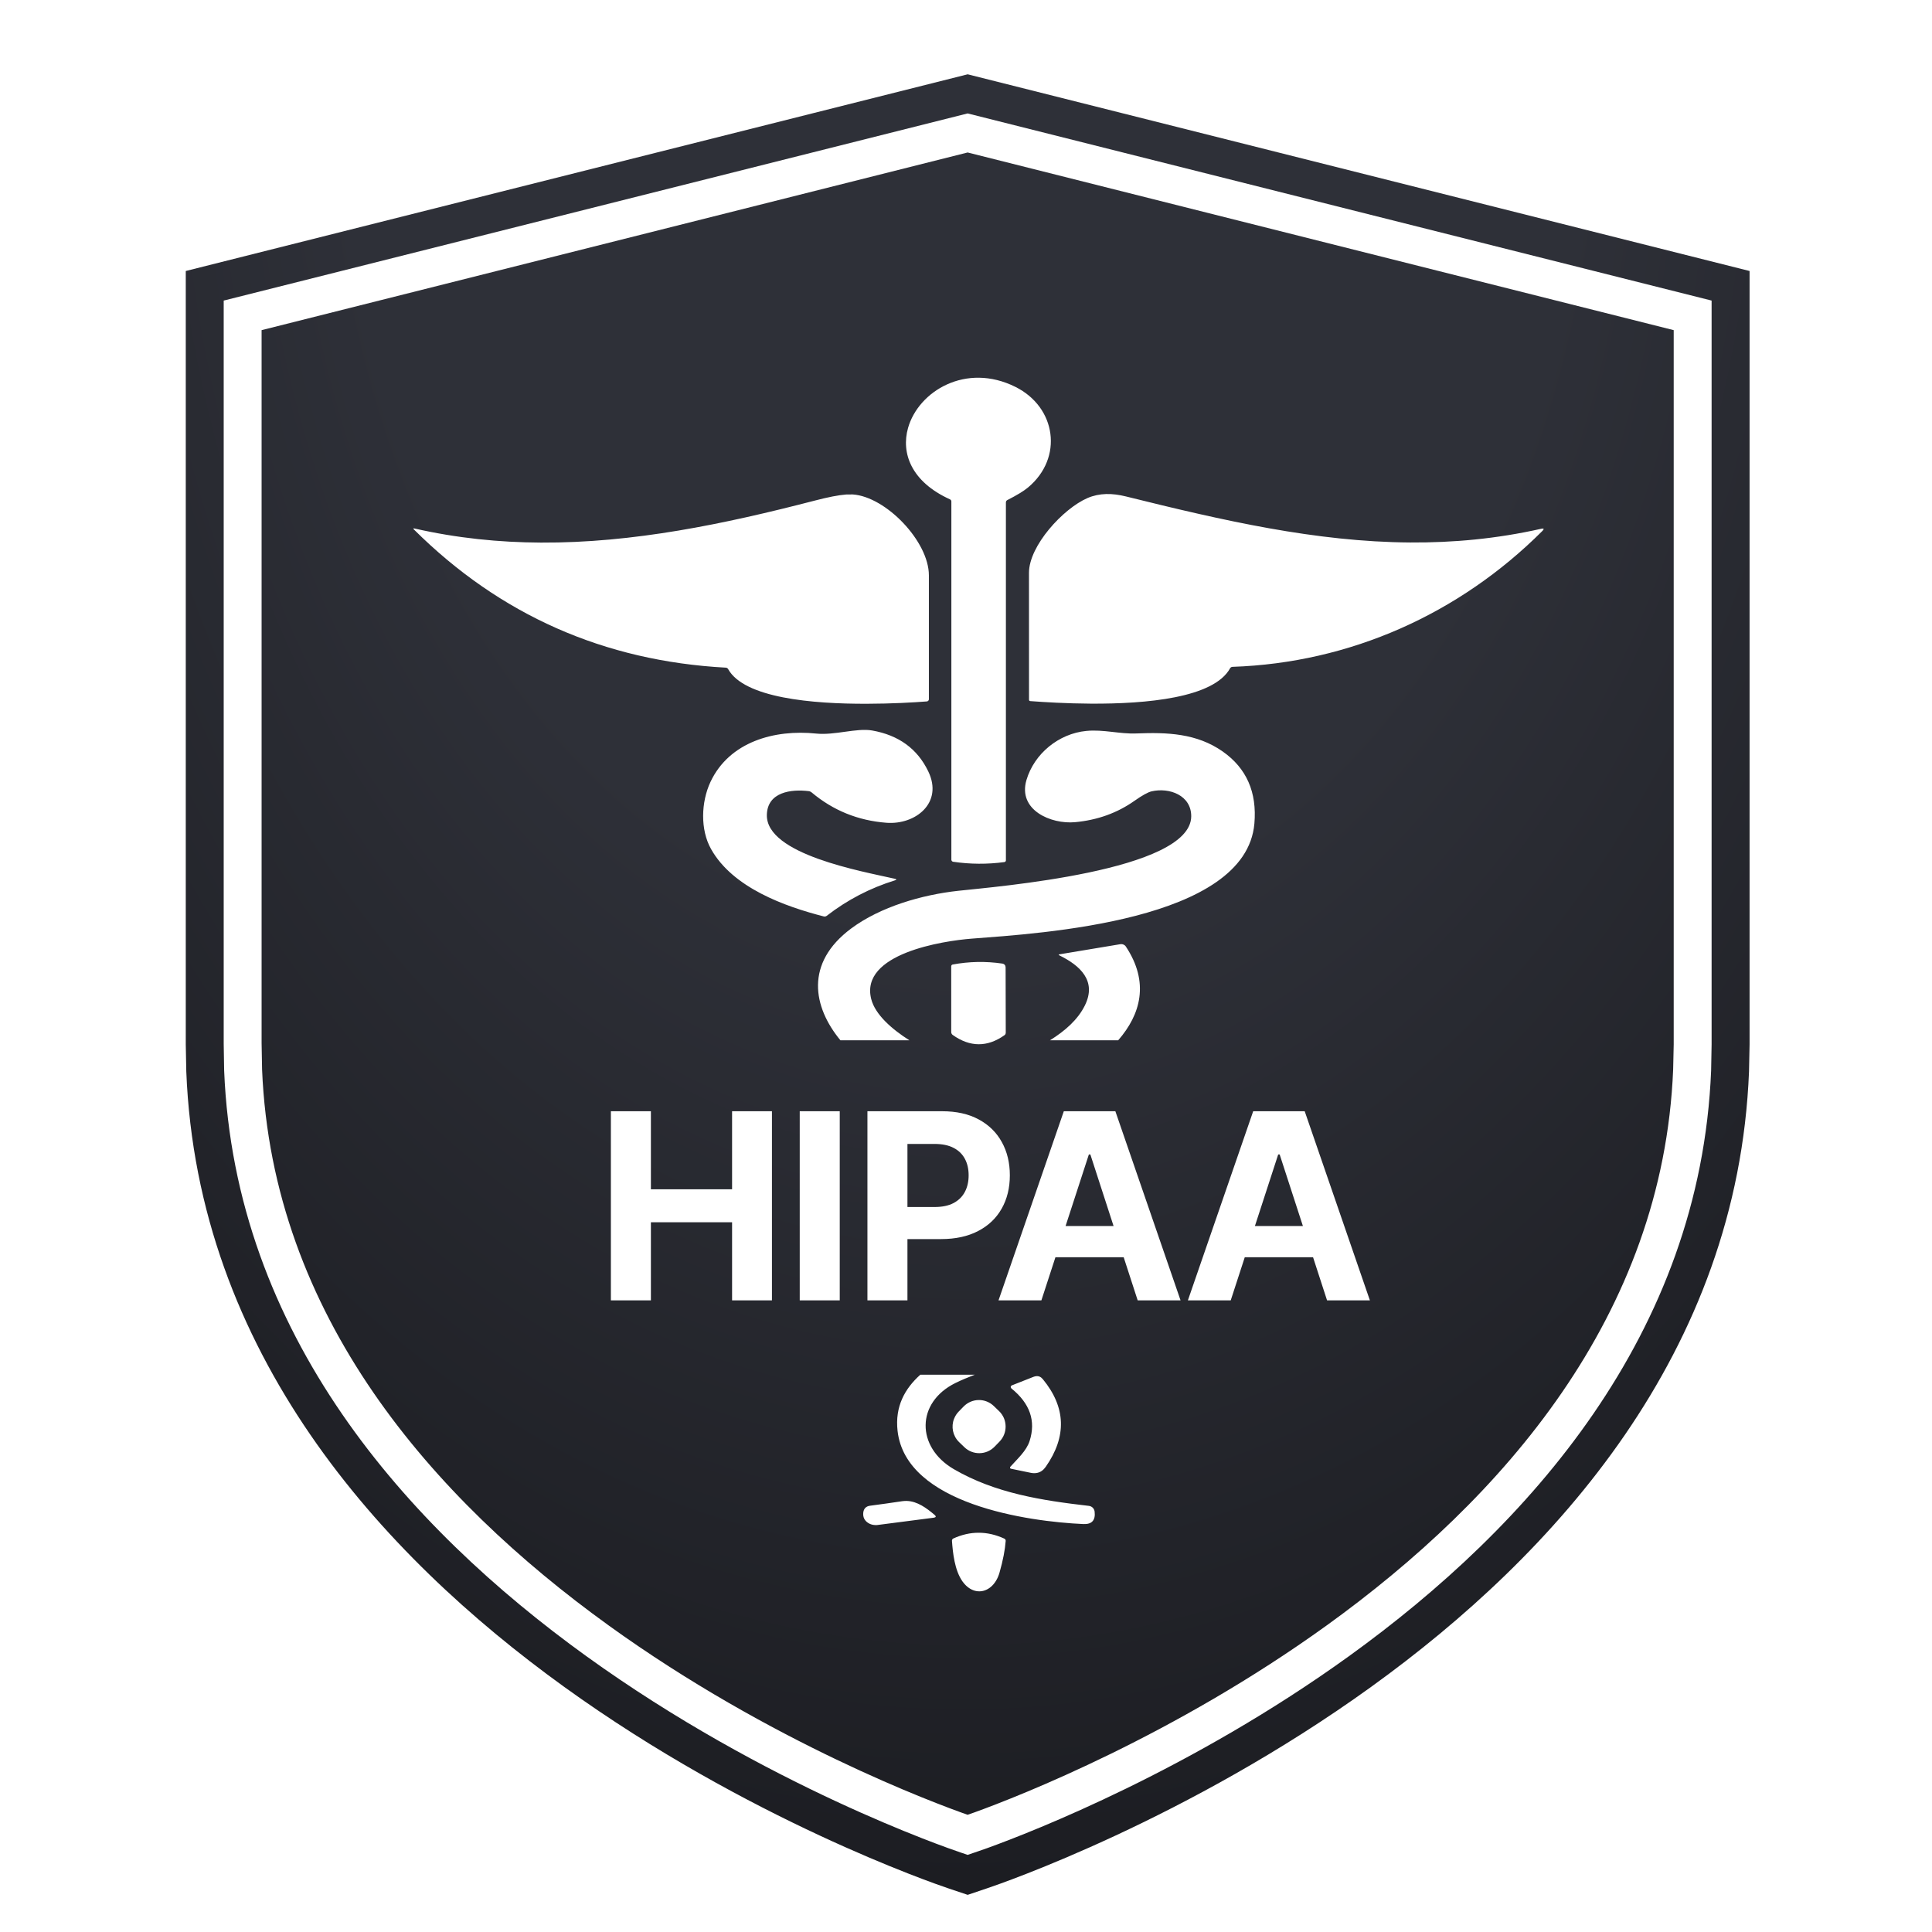
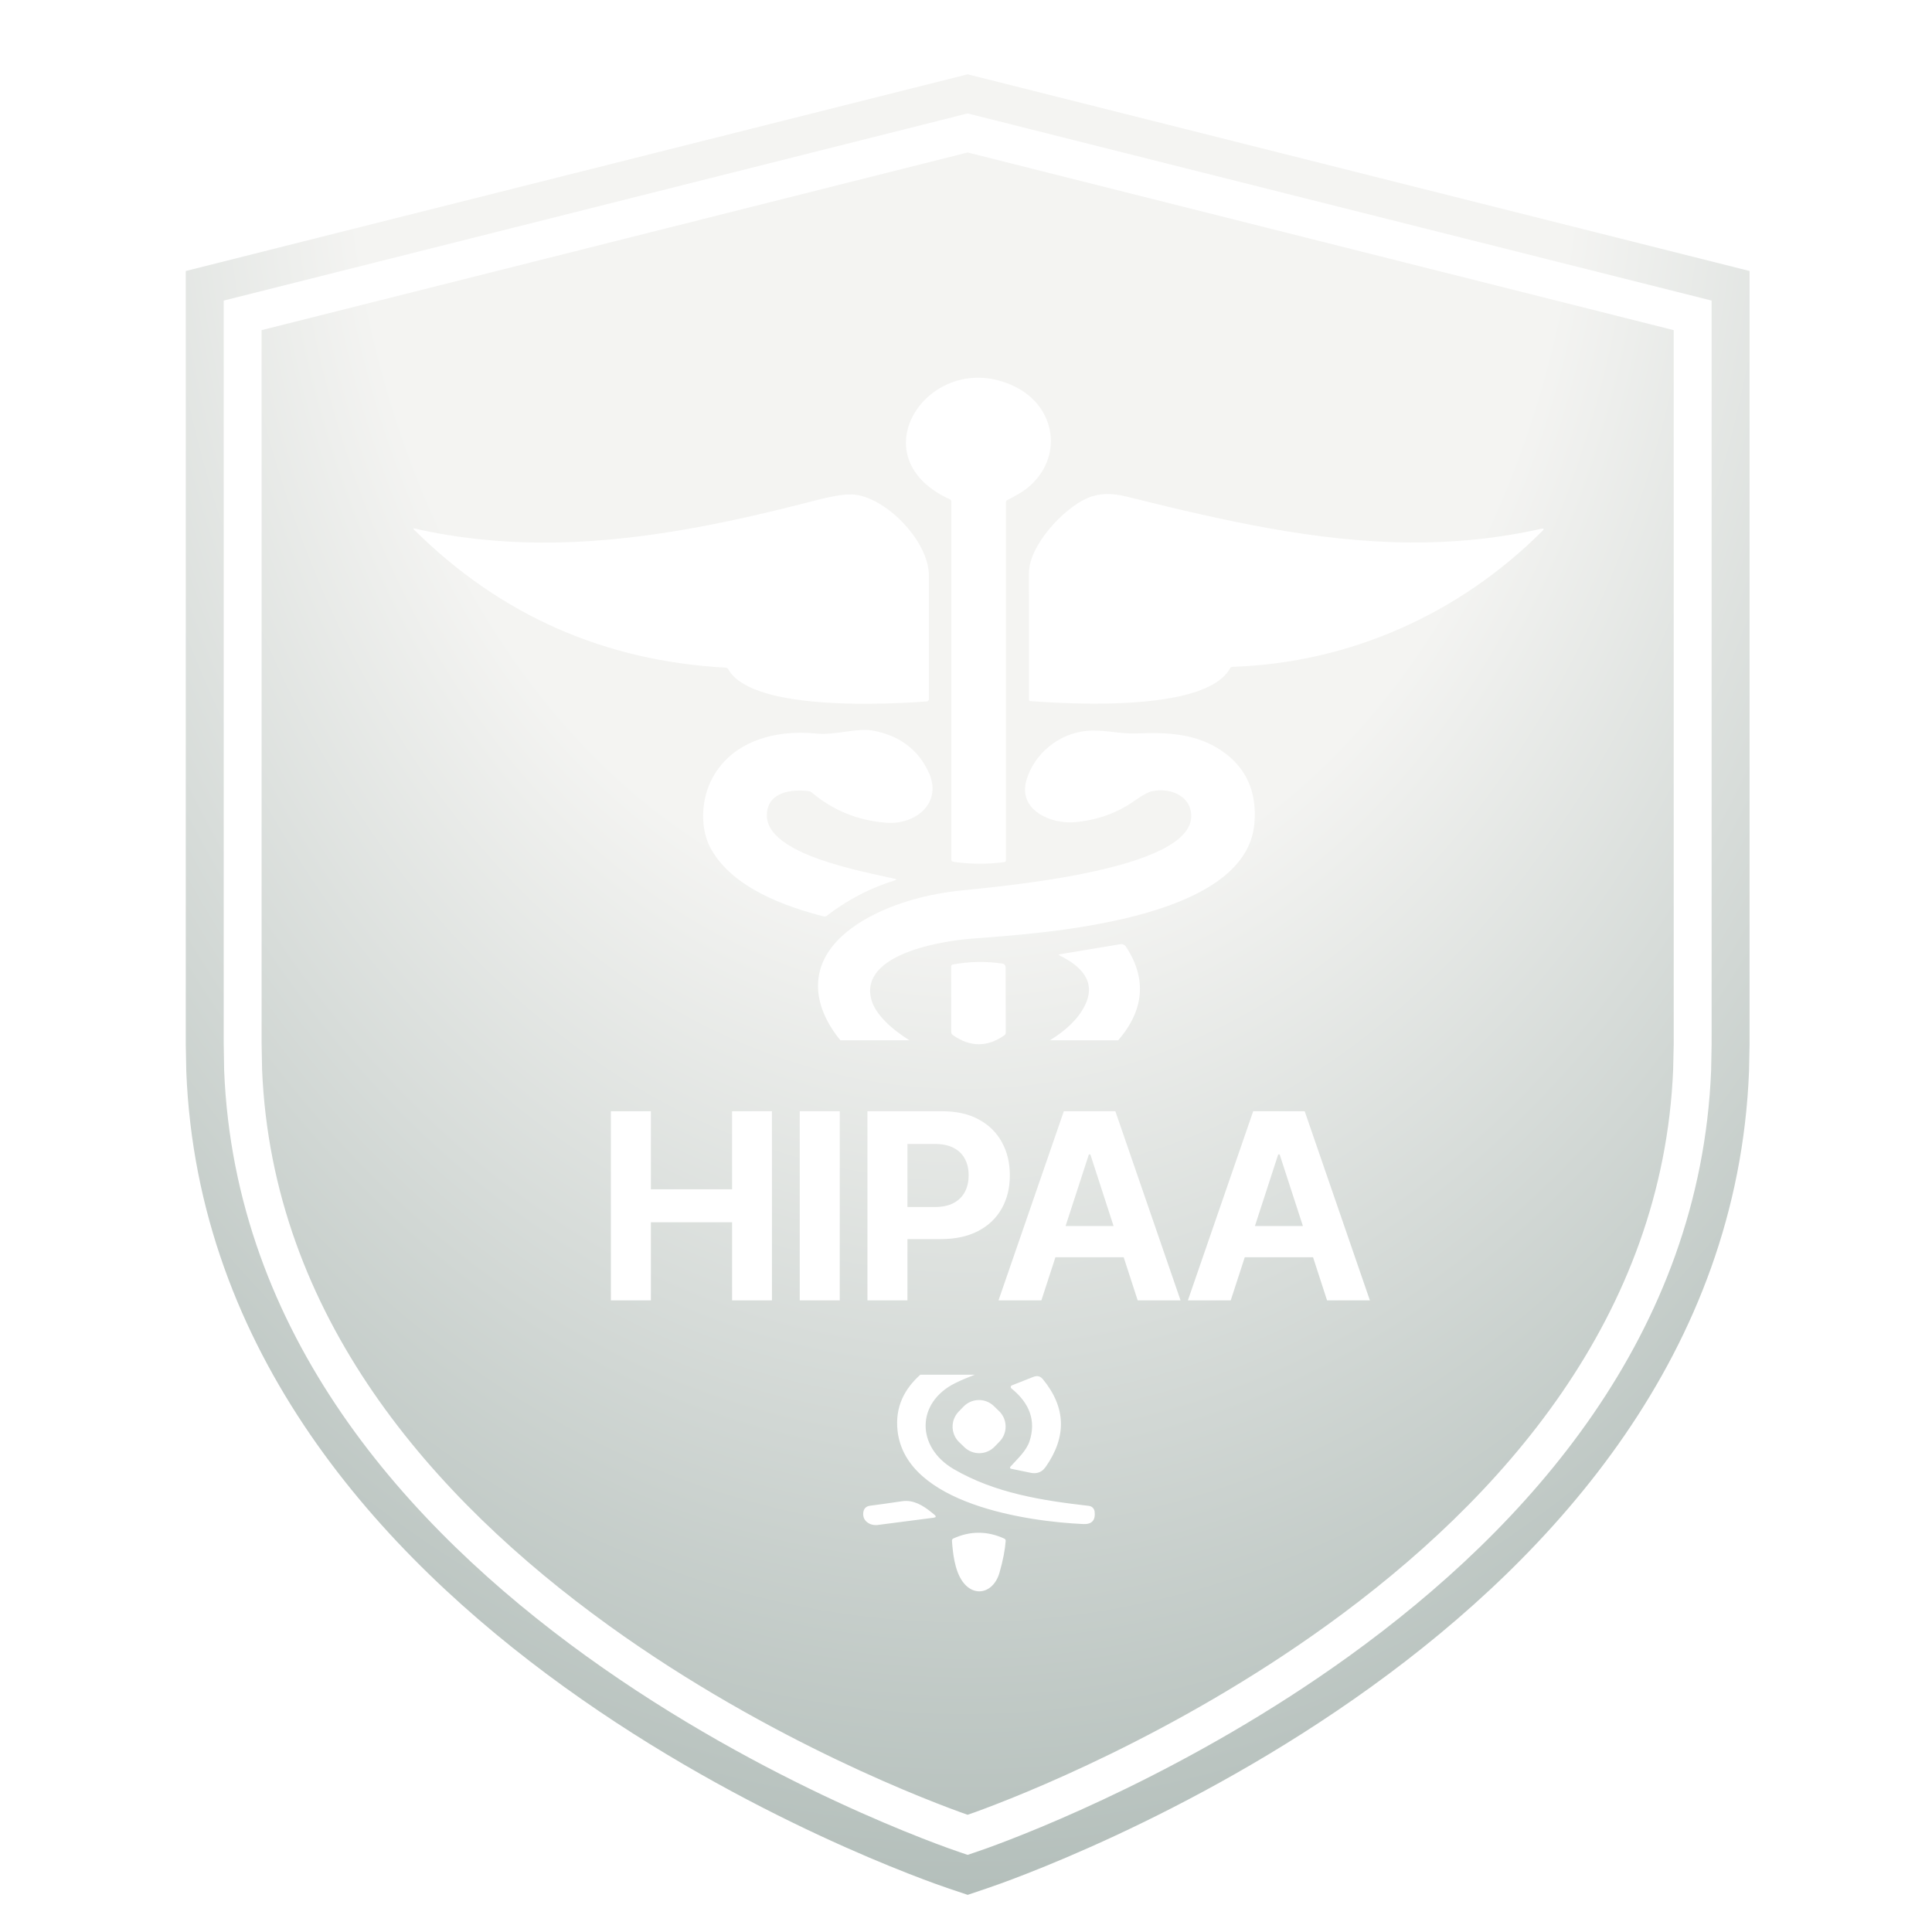
<svg xmlns="http://www.w3.org/2000/svg" width="52" height="52" viewBox="0 0 52 52" fill="none">
  <path d="M47.09 7.294V28.11L47.075 28.838C46.478 43.974 27.381 50.551 26.556 50.828L26.045 51L25.533 50.828C24.703 50.549 5.61 43.97 5.014 28.837L5 28.11V7.294L26.045 2L47.09 7.294ZM6.021 8.09V28.091L6.033 28.812C6.319 35.912 10.941 41.085 15.783 44.577C20.613 48.061 25.483 49.735 25.858 49.861L26.044 49.924L26.23 49.861L26.573 49.742C27.822 49.29 32.078 47.626 36.305 44.578C41.147 41.086 45.768 35.914 46.055 28.814L46.068 28.111V8.09L26.044 3.053L6.021 8.09ZM45.048 8.886V28.111L45.033 28.787C44.76 35.422 40.439 40.337 35.707 43.749C31.601 46.71 27.455 48.336 26.235 48.778L26.043 48.845C25.16 48.535 20.749 46.899 16.381 43.748C11.649 40.335 7.327 35.42 7.054 28.786L7.041 28.073V8.886L26.044 4.104L45.048 8.886ZM26.344 41.254C26.115 41.253 25.886 41.305 25.658 41.409C25.647 41.414 25.637 41.423 25.631 41.434C25.625 41.444 25.621 41.458 25.622 41.471C25.645 41.789 25.692 42.263 25.906 42.565C26.029 42.737 26.18 42.82 26.326 42.83C26.571 42.848 26.808 42.659 26.902 42.327C26.996 41.997 27.051 41.712 27.068 41.476C27.069 41.463 27.067 41.45 27.061 41.438C27.054 41.427 27.043 41.418 27.031 41.412C26.802 41.307 26.573 41.254 26.344 41.254ZM24.283 40.405C23.983 40.45 23.693 40.491 23.416 40.527C23.309 40.542 23.248 40.604 23.235 40.712C23.222 40.836 23.269 40.931 23.376 40.996C23.429 41.028 23.49 41.045 23.551 41.047C23.571 41.048 23.593 41.049 23.613 41.046L25.126 40.85C25.196 40.841 25.204 40.814 25.15 40.769C24.936 40.589 24.691 40.407 24.407 40.398C24.367 40.397 24.325 40.399 24.283 40.405ZM24.771 37C24.353 37.375 24.085 37.856 24.158 38.511C24.38 40.487 27.668 40.954 29.16 41.02C29.388 41.03 29.489 40.918 29.462 40.685C29.457 40.646 29.44 40.609 29.412 40.581C29.384 40.553 29.348 40.536 29.309 40.531C28.047 40.386 26.785 40.191 25.671 39.542C24.654 38.949 24.652 37.747 25.717 37.223C25.869 37.148 26.047 37.074 26.238 37H24.771ZM27.816 37.058L27.233 37.288C27.226 37.291 27.219 37.296 27.214 37.303C27.209 37.309 27.205 37.317 27.204 37.325C27.203 37.333 27.204 37.342 27.207 37.35C27.21 37.357 27.215 37.364 27.221 37.369C27.721 37.772 27.885 38.244 27.712 38.785C27.626 39.053 27.384 39.264 27.192 39.48C27.189 39.483 27.187 39.489 27.186 39.494C27.185 39.499 27.185 39.506 27.186 39.511C27.188 39.516 27.191 39.521 27.195 39.524C27.199 39.528 27.205 39.53 27.21 39.531L27.743 39.641C27.807 39.654 27.866 39.654 27.919 39.642C28.008 39.623 28.083 39.569 28.145 39.481C28.716 38.665 28.691 37.879 28.069 37.122C28.018 37.059 27.957 37.032 27.888 37.04C27.865 37.042 27.841 37.048 27.816 37.058ZM26.341 37.682C26.188 37.684 26.043 37.747 25.936 37.856L25.803 37.993C25.75 38.047 25.709 38.112 25.681 38.182C25.68 38.184 25.678 38.187 25.678 38.188C25.596 38.398 25.642 38.645 25.812 38.812L25.955 38.95C26.183 39.171 26.547 39.166 26.769 38.938L26.902 38.801C26.957 38.744 26.999 38.679 27.026 38.609C27.054 38.539 27.067 38.463 27.066 38.388C27.065 38.312 27.049 38.237 27.02 38.168C26.99 38.099 26.947 38.036 26.893 37.983L26.75 37.845C26.641 37.739 26.493 37.679 26.341 37.682ZM16.442 29.909V35H17.519V32.898H19.704V35H20.777V29.909H19.704V32.01H17.519V29.909H16.442ZM21.525 29.909V35H22.602V29.909H21.525ZM23.347 29.909V35H24.424V33.35H25.328C25.719 33.35 26.052 33.277 26.327 33.133C26.604 32.989 26.815 32.788 26.961 32.529C27.107 32.271 27.18 31.972 27.18 31.634C27.18 31.296 27.108 30.998 26.964 30.739C26.821 30.479 26.614 30.276 26.343 30.13C26.071 29.982 25.742 29.909 25.355 29.909H23.347ZM28.633 29.909L26.875 35H28.029L28.407 33.839H30.244L30.621 35H31.775L30.02 29.909H28.633ZM33.73 29.909L31.972 35H33.125L33.503 33.839H35.341L35.718 35H36.871L35.116 29.909H33.73ZM34.442 31.072L35.068 32.999H33.776L34.403 31.072H34.442ZM29.347 31.072L29.972 32.999H28.68L29.307 31.072H29.347ZM25.149 30.789C25.358 30.789 25.53 30.824 25.666 30.895C25.802 30.965 25.903 31.064 25.97 31.191C26.038 31.317 26.071 31.465 26.071 31.634C26.071 31.801 26.038 31.95 25.97 32.079C25.903 32.207 25.802 32.307 25.666 32.38C25.532 32.451 25.361 32.487 25.154 32.487H24.424V30.789H25.149ZM26.979 25.935C26.53 25.869 26.084 25.878 25.642 25.96C25.631 25.962 25.62 25.968 25.613 25.977C25.606 25.985 25.603 25.997 25.602 26.008V27.777C25.603 27.793 25.606 27.809 25.613 27.822C25.62 27.836 25.631 27.848 25.644 27.857C26.109 28.187 26.574 28.189 27.035 27.863C27.046 27.856 27.055 27.845 27.061 27.833C27.067 27.821 27.07 27.807 27.07 27.794L27.066 26.036C27.066 26.012 27.058 25.987 27.042 25.969C27.026 25.95 27.003 25.938 26.979 25.935ZM29.239 19.673C28.497 19.744 27.837 20.284 27.627 20.995C27.39 21.803 28.286 22.189 28.936 22.129C29.537 22.073 30.07 21.882 30.533 21.555C30.742 21.408 30.897 21.322 30.995 21.299C31.471 21.189 32.066 21.404 32.062 21.974C32.047 23.445 26.806 23.864 25.782 23.977C24.814 24.084 23.699 24.404 22.91 24.99C21.655 25.924 21.88 27.102 22.62 28H24.477C24.007 27.702 23.557 27.311 23.449 26.89C23.137 25.664 25.388 25.323 26.148 25.264C28.018 25.12 33.533 24.798 33.762 22.167C33.835 21.324 33.551 20.677 32.91 20.227C32.209 19.735 31.413 19.708 30.585 19.741C30.135 19.759 29.699 19.628 29.239 19.673ZM28.521 25.685C28.488 25.69 28.486 25.7 28.517 25.716C29.066 25.985 29.529 26.399 29.198 27.065C29.011 27.442 28.67 27.745 28.259 28H30.096C30.7 27.306 30.945 26.443 30.301 25.474C30.286 25.451 30.264 25.434 30.239 25.423C30.215 25.412 30.187 25.408 30.16 25.412L28.521 25.685ZM23.473 19.661C23.057 19.588 22.463 19.796 21.967 19.744C20.843 19.627 19.631 19.965 19.123 21.044C18.868 21.589 18.845 22.332 19.138 22.852C19.724 23.898 21.129 24.398 22.168 24.665C22.183 24.669 22.198 24.67 22.213 24.667C22.227 24.664 22.241 24.657 22.253 24.648C22.806 24.22 23.418 23.902 24.086 23.695C24.138 23.679 24.137 23.664 24.084 23.652C23.207 23.452 20.617 22.998 20.64 21.933C20.653 21.314 21.301 21.235 21.769 21.294C21.796 21.297 21.822 21.309 21.844 21.327C22.424 21.815 23.097 22.087 23.86 22.145C24.642 22.204 25.394 21.608 24.984 20.761C24.692 20.154 24.188 19.787 23.473 19.661ZM27.33 10.413C25.998 9.749 24.72 10.53 24.44 11.519C24.249 12.194 24.525 12.967 25.569 13.44C25.58 13.445 25.59 13.454 25.597 13.464C25.603 13.474 25.606 13.486 25.606 13.498V23.14C25.607 23.153 25.612 23.166 25.62 23.176C25.629 23.186 25.641 23.192 25.653 23.194C26.112 23.262 26.573 23.265 27.033 23.203C27.044 23.201 27.055 23.196 27.062 23.188C27.07 23.179 27.074 23.168 27.074 23.157V13.521C27.074 13.508 27.078 13.496 27.084 13.485C27.09 13.475 27.1 13.466 27.11 13.461C27.371 13.328 27.558 13.214 27.67 13.12C28.149 12.72 28.338 12.181 28.271 11.674C28.205 11.165 27.881 10.688 27.33 10.413ZM22.771 13.31C22.568 13.326 22.287 13.38 21.928 13.474C19.489 14.107 17.035 14.617 14.558 14.604C13.432 14.598 12.301 14.485 11.164 14.226C11.154 14.223 11.146 14.222 11.14 14.222H11.138C11.12 14.222 11.122 14.234 11.145 14.256C13.46 16.554 16.258 17.792 19.536 17.97C19.549 17.971 19.562 17.975 19.572 17.981C19.583 17.988 19.592 17.998 19.598 18.009C20.031 18.788 21.866 18.947 23.335 18.942C24.003 18.941 24.596 18.906 24.946 18.879C24.961 18.878 24.975 18.871 24.985 18.86C24.995 18.85 25.001 18.835 25.001 18.82C25.003 17.703 25.003 16.59 25.001 15.483C24.999 14.57 23.844 13.368 22.951 13.308H22.948L22.771 13.31ZM29.771 13.297C29.598 13.302 29.431 13.336 29.27 13.405C28.614 13.689 27.696 14.688 27.695 15.416C27.696 16.557 27.696 17.697 27.696 18.835C27.696 18.844 27.699 18.853 27.705 18.859C27.711 18.866 27.72 18.869 27.729 18.87C28.096 18.898 28.698 18.935 29.369 18.939C30.846 18.946 32.667 18.788 33.108 17.987C33.114 17.976 33.124 17.966 33.135 17.959C33.146 17.952 33.159 17.949 33.172 17.948C36.334 17.842 39.278 16.524 41.512 14.292C41.555 14.248 41.559 14.226 41.523 14.227C41.512 14.226 41.497 14.229 41.477 14.233C40.282 14.502 39.114 14.608 37.957 14.601C35.412 14.584 32.919 14.011 30.305 13.362C30.122 13.317 29.944 13.292 29.771 13.297Z" fill="url(#paint0_radial_8228_117015)" />
  <defs>
    <radialGradient id="paint0_radial_8228_117015" cx="0" cy="0" r="1" gradientUnits="userSpaceOnUse" gradientTransform="translate(25.9461 2) rotate(90) scale(49 35.4888)">
-       <stop offset="0.461" stop-color="#2E3038" />
-       <stop offset="1" stop-color="#1C1D22" />
+       <stop offset="0.461" stop-color="#F4F4F2" />
+       <stop offset="1" stop-color="#B4BFBB" />
    </radialGradient>
  </defs>
</svg>
